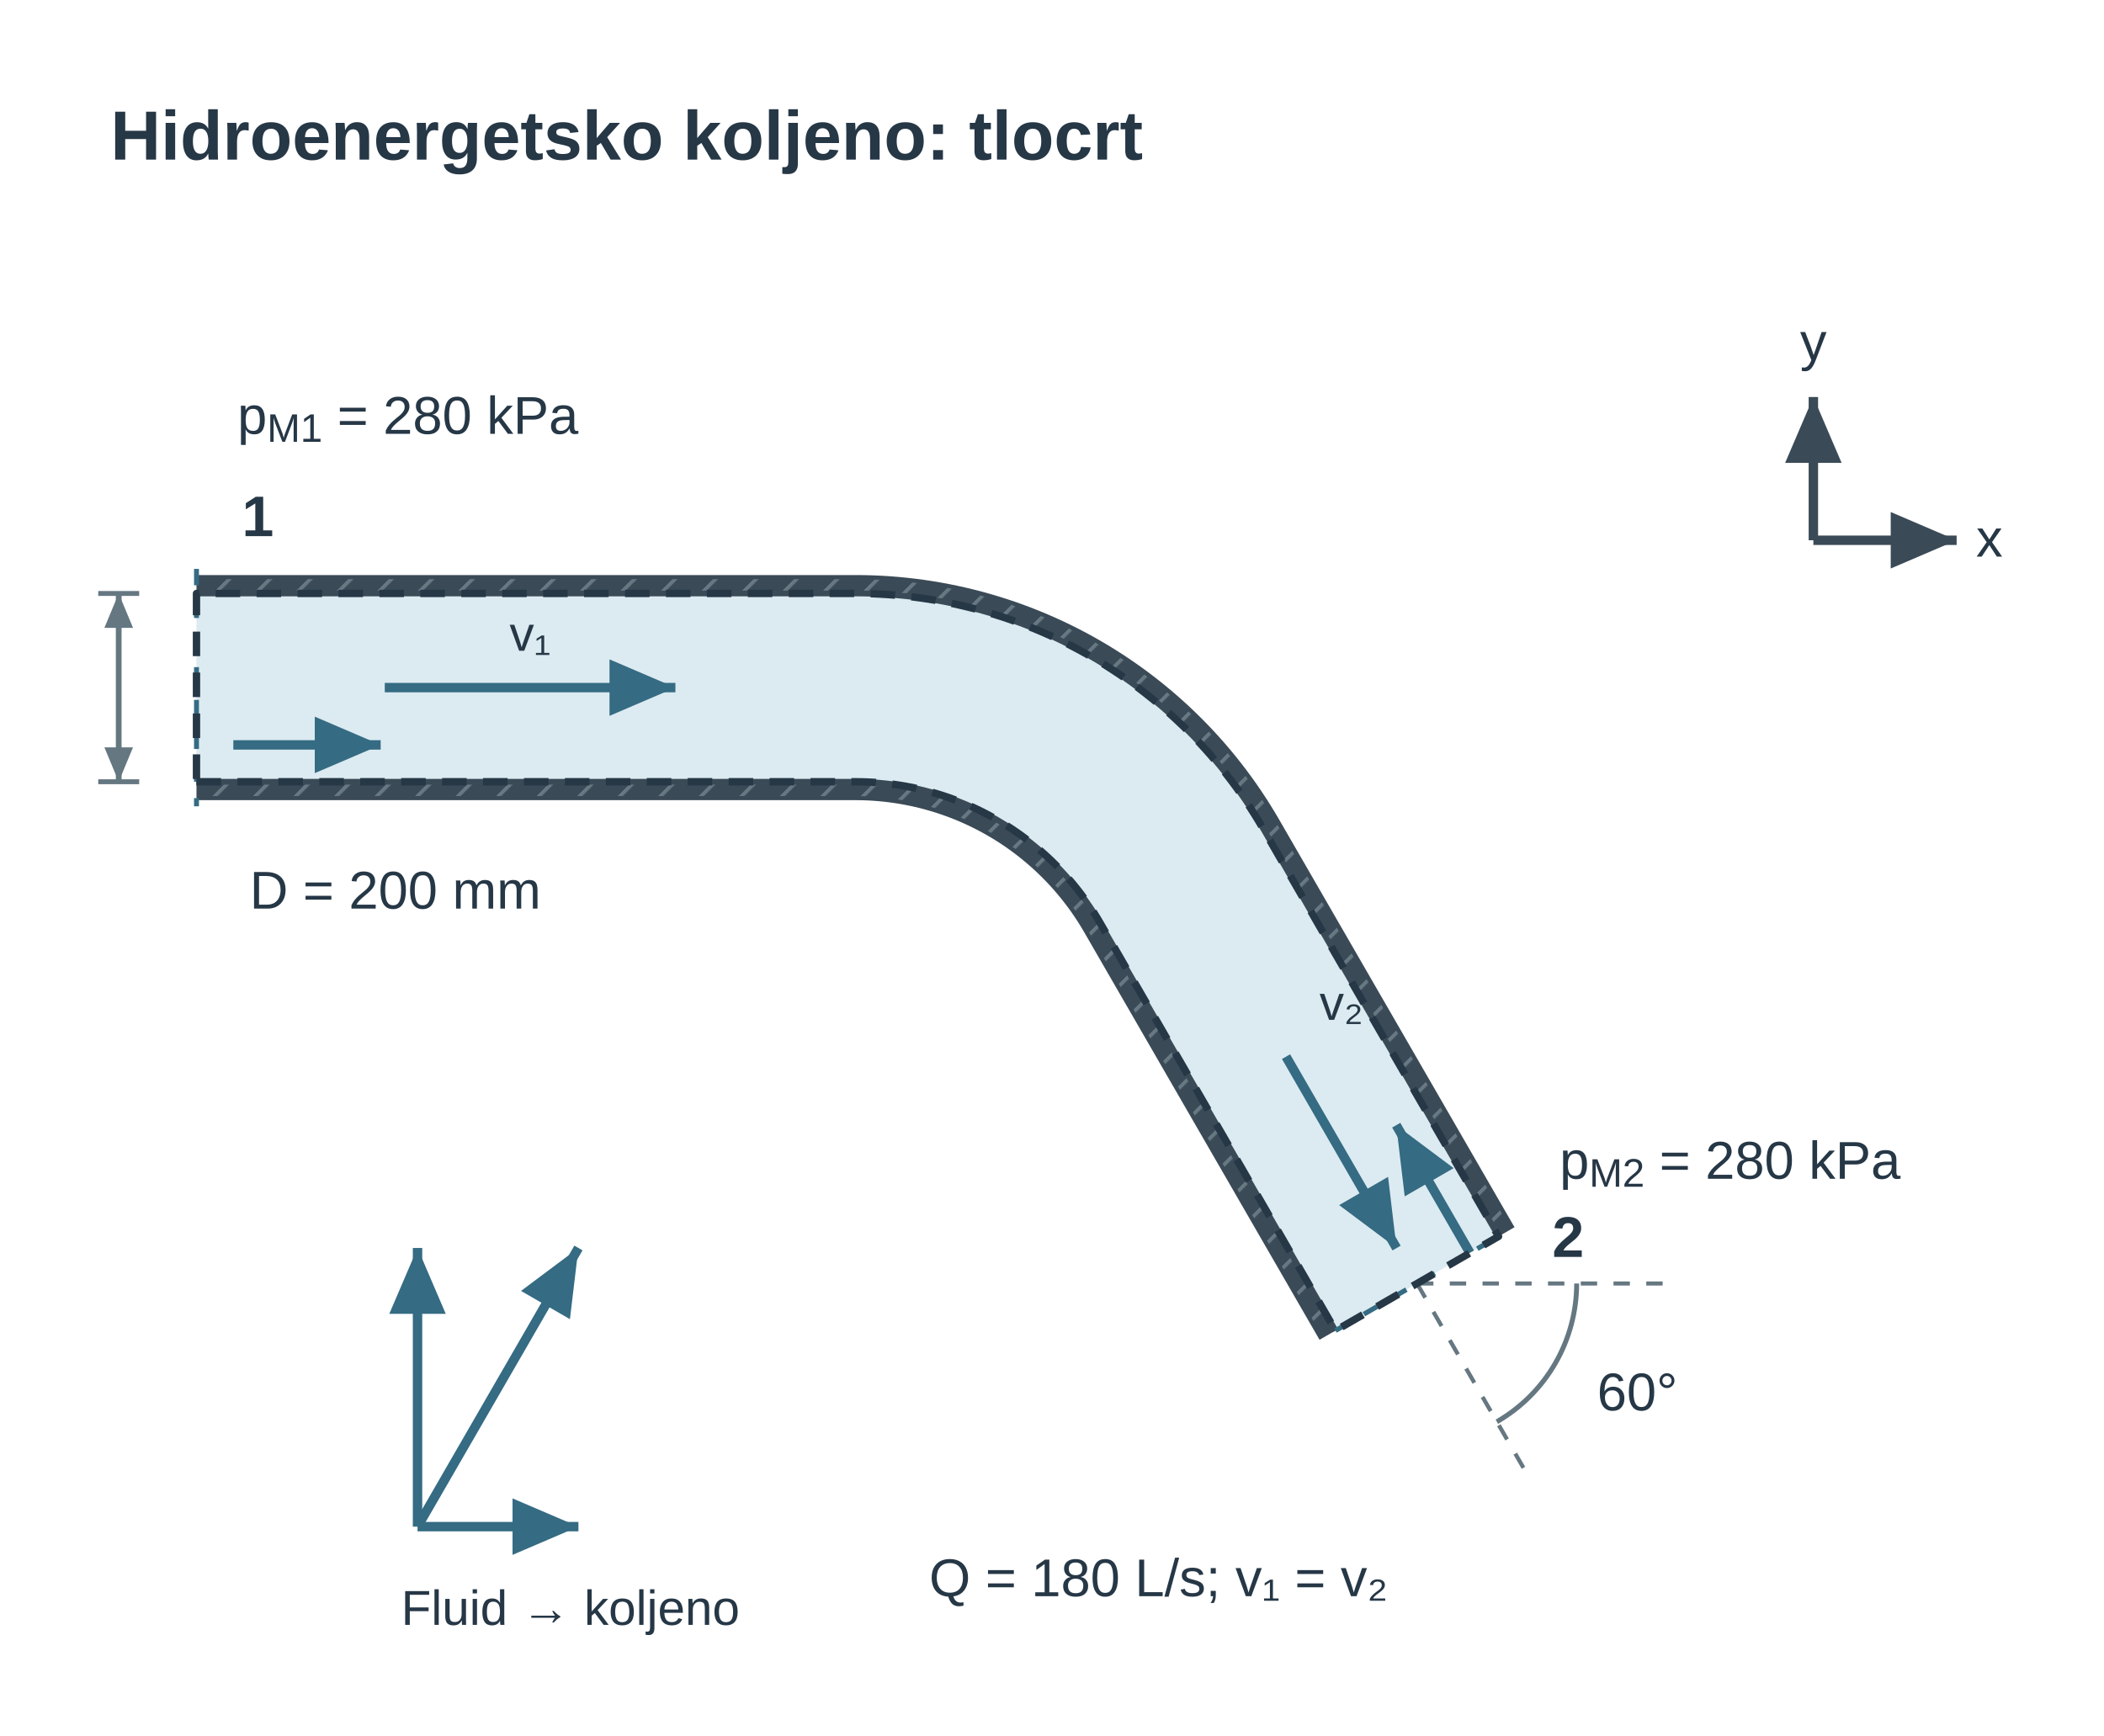
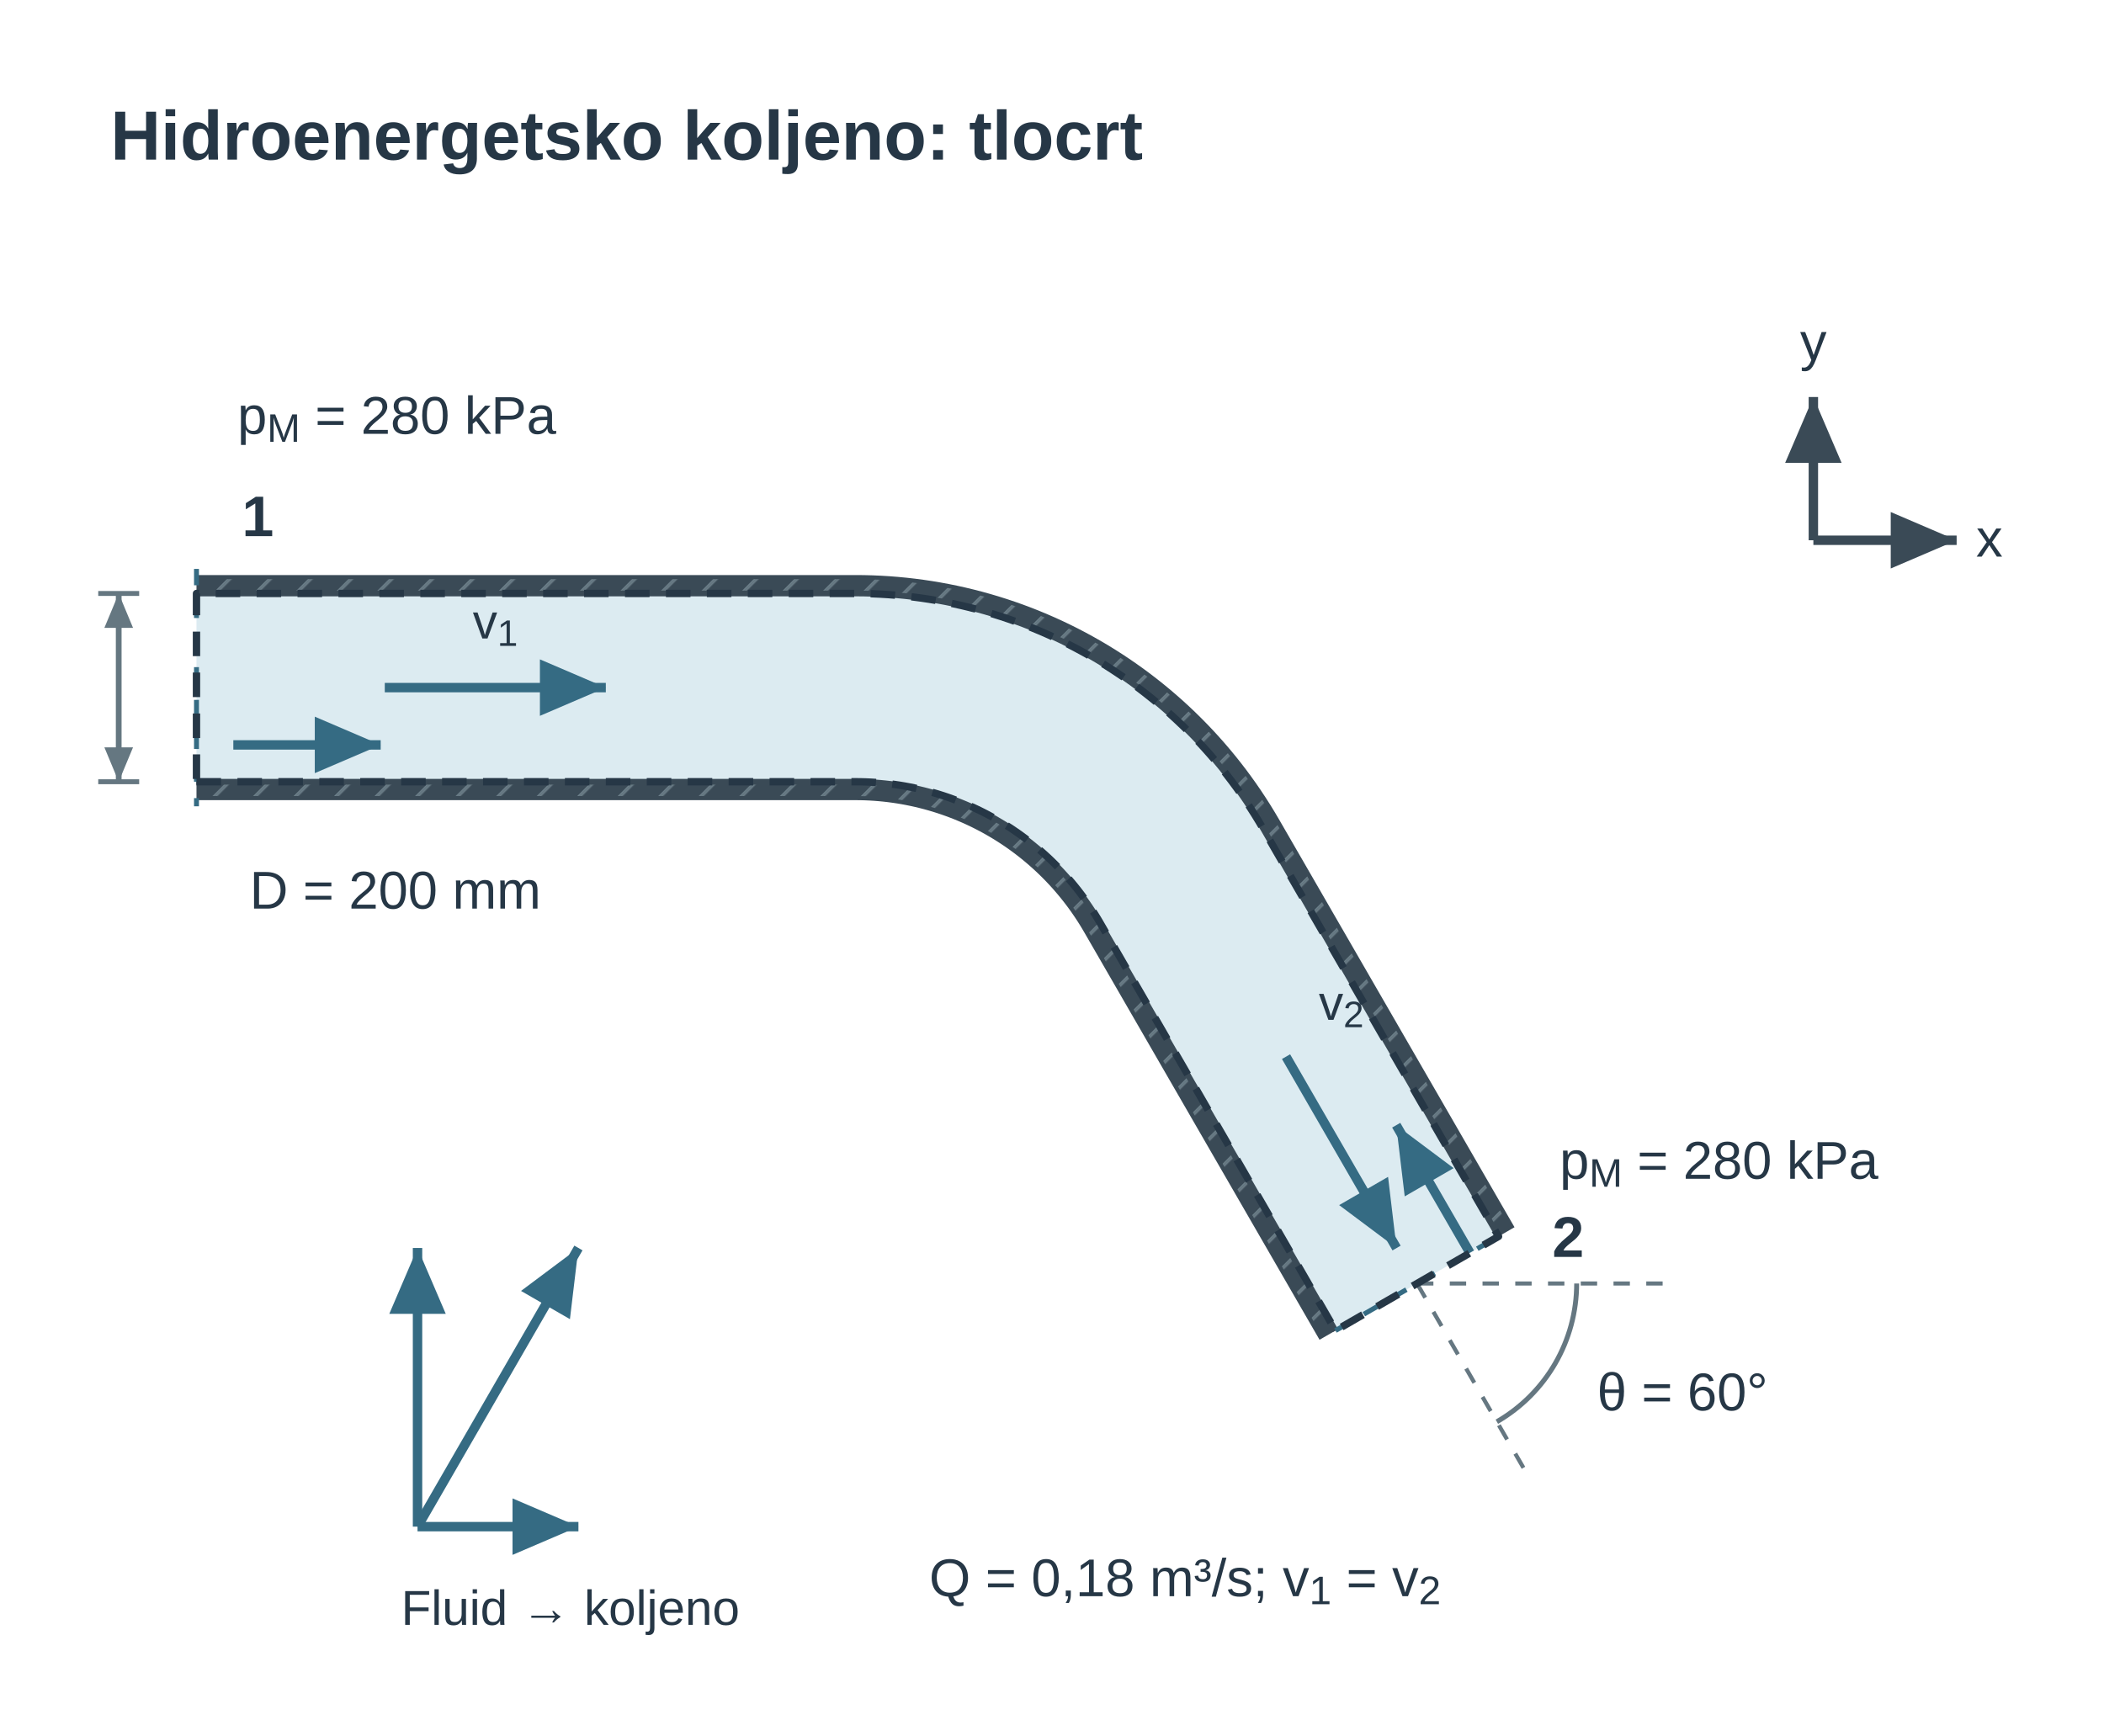
<svg xmlns="http://www.w3.org/2000/svg" viewBox="0 0 514 424" role="img" aria-labelledby="u10he_title u10he_desc" preserveAspectRatio="xMidYMid meet" style="display:block;width:100%;max-width:514px;height:auto;">
  <defs>
    <pattern id="u10he_hatch" width="7" height="7" patternUnits="userSpaceOnUse" patternTransform="rotate(45)">
      <line x1="0" y1="0" x2="0" y2="7" stroke="#657781" stroke-width="1.8" />
    </pattern>
    <marker id="u10he_v" markerWidth="7" markerHeight="6" refX="7" refY="3" orient="auto">
      <path d="M0 0 L7 3 L0 6 Z" fill="#356b83" />
    </marker>
    <marker id="u10he_dim" markerWidth="6" markerHeight="5" refX="6" refY="2.5" orient="auto-start-reverse">
      <path d="M0 0 L6 2.5 L0 5 Z" fill="#657781" />
    </marker>
    <marker id="u10he_dimSmall" markerWidth="3" markerHeight="3" refX="3" refY="1.5" orient="auto-start-reverse">
      <path d="M0 0 L3 1.5 L0 3 Z" fill="#356b83" />
    </marker>
    <marker id="u10he_forceMarker" markerWidth="7" markerHeight="6" refX="7" refY="3" orient="auto">
      <path d="M0 0 L7 3 L0 6 Z" fill="#356b83" />
    </marker>
    <marker id="u10he_pressureMarker" markerWidth="7" markerHeight="6" refX="7" refY="3" orient="auto">
      <path d="M0 0 L7 3 L0 6 Z" fill="#356b83" />
    </marker>
    <marker id="u10he_reactionMarker" markerWidth="7" markerHeight="6" refX="7" refY="3" orient="auto">
      <path d="M0 0 L7 3 L0 6 Z" fill="#356b83" />
    </marker>
    <marker id="u10he_axisMarker" markerWidth="7" markerHeight="6" refX="7" refY="3" orient="auto">
      <path d="M0 0 L7 3 L0 6 Z" fill="#3a4a56" />
    </marker>
  </defs>
  <g id="u10he_title-scene-1" transform="translate(-1 -10)">
    <g font-family="Arial, Liberation Sans, sans-serif" fill="#3a4a56">
      <text x="28" y="49" font-size="17" fill="#263746" text-anchor="start" font-weight="700">Hidroenergetsko koljeno: tlocrt</text>
      <path id="u10he_pipeouter0" d="M49 201 H210 L211.204 201.011 L212.408 201.042 L213.611 201.095 L214.813 201.168 L216.014 201.263 L217.212 201.378 L218.409 201.514 L219.603 201.672 L220.794 201.85 L221.982 202.048 L223.166 202.268 L224.346 202.508 L225.522 202.768 L226.693 203.05 L227.859 203.351 L229.019 203.673 L230.174 204.015 L231.322 204.377 L232.464 204.759 L233.599 205.161 L234.727 205.583 L235.848 206.024 L236.96 206.485 L238.065 206.965 L239.161 207.465 L240.248 207.983 L241.325 208.521 L242.394 209.077 L243.452 209.651 L244.5 210.244 L245.538 210.855 L246.564 211.485 L247.58 212.132 L248.584 212.796 L249.577 213.479 L250.557 214.178 L251.525 214.894 L252.481 215.627 L253.423 216.377 L254.352 217.143 L255.268 217.925 L256.17 218.723 L257.058 219.537 L257.931 220.366 L258.79 221.21 L259.634 222.069 L260.463 222.942 L261.277 223.83 L262.075 224.732 L262.857 225.648 L263.623 226.577 L264.373 227.519 L265.106 228.475 L265.822 229.443 L266.521 230.423 L267.204 231.416 L267.868 232.42 L268.515 233.436 L269.145 234.462 L269.756 235.5 L327.256 335.093" fill="none" stroke="#3a4a56" stroke-width="9" stroke-linecap="butt" stroke-linejoin="round" />
      <path d="M49 201 H210 L211.204 201.011 L212.408 201.042 L213.611 201.095 L214.813 201.168 L216.014 201.263 L217.212 201.378 L218.409 201.514 L219.603 201.672 L220.794 201.85 L221.982 202.048 L223.166 202.268 L224.346 202.508 L225.522 202.768 L226.693 203.05 L227.859 203.351 L229.019 203.673 L230.174 204.015 L231.322 204.377 L232.464 204.759 L233.599 205.161 L234.727 205.583 L235.848 206.024 L236.96 206.485 L238.065 206.965 L239.161 207.465 L240.248 207.983 L241.325 208.521 L242.394 209.077 L243.452 209.651 L244.5 210.244 L245.538 210.855 L246.564 211.485 L247.58 212.132 L248.584 212.796 L249.577 213.479 L250.557 214.178 L251.525 214.894 L252.481 215.627 L253.423 216.377 L254.352 217.143 L255.268 217.925 L256.17 218.723 L257.058 219.537 L257.931 220.366 L258.79 221.21 L259.634 222.069 L260.463 222.942 L261.277 223.83 L262.075 224.732 L262.857 225.648 L263.623 226.577 L264.373 227.519 L265.106 228.475 L265.822 229.443 L266.521 230.423 L267.204 231.416 L267.868 232.42 L268.515 233.436 L269.145 234.462 L269.756 235.5 L327.256 335.093" fill="none" stroke="url(#u10he_hatch)" stroke-width="7" stroke-linecap="butt" stroke-linejoin="round" />
      <path id="u10he_pipeouter1" d="M367.093 312.093 L309.593 212.5 L308.574 210.771 L307.526 209.059 L306.447 207.367 L305.339 205.693 L304.202 204.039 L303.037 202.405 L301.843 200.791 L300.621 199.199 L299.372 197.628 L298.095 196.079 L296.792 194.553 L295.462 193.05 L294.106 191.57 L292.724 190.114 L291.317 188.683 L289.886 187.276 L288.43 185.894 L286.95 184.538 L285.447 183.208 L283.921 181.905 L282.372 180.628 L280.801 179.379 L279.209 178.157 L277.595 176.963 L275.961 175.798 L274.307 174.661 L272.633 173.553 L270.941 172.474 L269.229 171.426 L267.5 170.407 L265.753 169.419 L263.989 168.461 L262.209 167.534 L260.413 166.639 L258.601 165.775 L256.775 164.942 L254.934 164.142 L253.08 163.374 L251.212 162.638 L249.332 161.935 L247.44 161.265 L245.537 160.629 L243.623 160.025 L241.698 159.455 L239.764 158.919 L237.821 158.416 L235.869 157.947 L233.91 157.513 L231.943 157.113 L229.97 156.747 L227.99 156.416 L226.005 156.119 L224.015 155.857 L222.021 155.63 L220.023 155.438 L218.022 155.28 L216.019 155.158 L214.013 155.07 L212.007 155.018 L210 155 H49" fill="none" stroke="#3a4a56" stroke-width="9" stroke-linecap="butt" stroke-linejoin="round" />
      <path d="M367.093 312.093 L309.593 212.5 L308.574 210.771 L307.526 209.059 L306.447 207.367 L305.339 205.693 L304.202 204.039 L303.037 202.405 L301.843 200.791 L300.621 199.199 L299.372 197.628 L298.095 196.079 L296.792 194.553 L295.462 193.05 L294.106 191.57 L292.724 190.114 L291.317 188.683 L289.886 187.276 L288.43 185.894 L286.95 184.538 L285.447 183.208 L283.921 181.905 L282.372 180.628 L280.801 179.379 L279.209 178.157 L277.595 176.963 L275.961 175.798 L274.307 174.661 L272.633 173.553 L270.941 172.474 L269.229 171.426 L267.5 170.407 L265.753 169.419 L263.989 168.461 L262.209 167.534 L260.413 166.639 L258.601 165.775 L256.775 164.942 L254.934 164.142 L253.08 163.374 L251.212 162.638 L249.332 161.935 L247.44 161.265 L245.537 160.629 L243.623 160.025 L241.698 159.455 L239.764 158.919 L237.821 158.416 L235.869 157.947 L233.91 157.513 L231.943 157.113 L229.97 156.747 L227.99 156.416 L226.005 156.119 L224.015 155.857 L222.021 155.63 L220.023 155.438 L218.022 155.28 L216.019 155.158 L214.013 155.07 L212.007 155.018 L210 155 H49" fill="none" stroke="url(#u10he_hatch)" stroke-width="7" stroke-linecap="butt" stroke-linejoin="round" />
      <path id="u10he_pipefluid" d="M49 201 H210 L211.204 201.011 L212.408 201.042 L213.611 201.095 L214.813 201.168 L216.014 201.263 L217.212 201.378 L218.409 201.514 L219.603 201.672 L220.794 201.85 L221.982 202.048 L223.166 202.268 L224.346 202.508 L225.522 202.768 L226.693 203.05 L227.859 203.351 L229.019 203.673 L230.174 204.015 L231.322 204.377 L232.464 204.759 L233.599 205.161 L234.727 205.583 L235.848 206.024 L236.96 206.485 L238.065 206.965 L239.161 207.465 L240.248 207.983 L241.325 208.521 L242.394 209.077 L243.452 209.651 L244.5 210.244 L245.538 210.855 L246.564 211.485 L247.58 212.132 L248.584 212.796 L249.577 213.479 L250.557 214.178 L251.525 214.894 L252.481 215.627 L253.423 216.377 L254.352 217.143 L255.268 217.925 L256.17 218.723 L257.058 219.537 L257.931 220.366 L258.79 221.21 L259.634 222.069 L260.463 222.942 L261.277 223.83 L262.075 224.732 L262.857 225.648 L263.623 226.577 L264.373 227.519 L265.106 228.475 L265.822 229.443 L266.521 230.423 L267.204 231.416 L267.868 232.42 L268.515 233.436 L269.145 234.462 L269.756 235.5 L327.256 335.093 L367.093 312.093 L309.593 212.5 L308.574 210.771 L307.526 209.059 L306.447 207.367 L305.339 205.693 L304.202 204.039 L303.037 202.405 L301.843 200.791 L300.621 199.199 L299.372 197.628 L298.095 196.079 L296.792 194.553 L295.462 193.05 L294.106 191.57 L292.724 190.114 L291.317 188.683 L289.886 187.276 L288.43 185.894 L286.95 184.538 L285.447 183.208 L283.921 181.905 L282.372 180.628 L280.801 179.379 L279.209 178.157 L277.595 176.963 L275.961 175.798 L274.307 174.661 L272.633 173.553 L270.941 172.474 L269.229 171.426 L267.5 170.407 L265.753 169.419 L263.989 168.461 L262.209 167.534 L260.413 166.639 L258.601 165.775 L256.775 164.942 L254.934 164.142 L253.08 163.374 L251.212 162.638 L249.332 161.935 L247.44 161.265 L245.537 160.629 L243.623 160.025 L241.698 159.455 L239.764 158.919 L237.821 158.416 L235.869 157.947 L233.91 157.513 L231.943 157.113 L229.97 156.747 L227.99 156.416 L226.005 156.119 L224.015 155.857 L222.021 155.63 L220.023 155.438 L218.022 155.28 L216.019 155.158 L214.013 155.07 L212.007 155.018 L210 155 H49 Z" fill="#dcebf1" stroke="none" stroke-width="1.8" />
      <path id="u10he_pipewall0" d="M49 201 H210 L211.204 201.011 L212.408 201.042 L213.611 201.095 L214.813 201.168 L216.014 201.263 L217.212 201.378 L218.409 201.514 L219.603 201.672 L220.794 201.85 L221.982 202.048 L223.166 202.268 L224.346 202.508 L225.522 202.768 L226.693 203.05 L227.859 203.351 L229.019 203.673 L230.174 204.015 L231.322 204.377 L232.464 204.759 L233.599 205.161 L234.727 205.583 L235.848 206.024 L236.96 206.485 L238.065 206.965 L239.161 207.465 L240.248 207.983 L241.325 208.521 L242.394 209.077 L243.452 209.651 L244.5 210.244 L245.538 210.855 L246.564 211.485 L247.58 212.132 L248.584 212.796 L249.577 213.479 L250.557 214.178 L251.525 214.894 L252.481 215.627 L253.423 216.377 L254.352 217.143 L255.268 217.925 L256.17 218.723 L257.058 219.537 L257.931 220.366 L258.79 221.21 L259.634 222.069 L260.463 222.942 L261.277 223.83 L262.075 224.732 L262.857 225.648 L263.623 226.577 L264.373 227.519 L265.106 228.475 L265.822 229.443 L266.521 230.423 L267.204 231.416 L267.868 232.42 L268.515 233.436 L269.145 234.462 L269.756 235.5 L327.256 335.093" fill="none" stroke="#3a4a56" stroke-width="1.4" />
      <path id="u10he_pipewall1" d="M367.093 312.093 L309.593 212.5 L308.574 210.771 L307.526 209.059 L306.447 207.367 L305.339 205.693 L304.202 204.039 L303.037 202.405 L301.843 200.791 L300.621 199.199 L299.372 197.628 L298.095 196.079 L296.792 194.553 L295.462 193.05 L294.106 191.57 L292.724 190.114 L291.317 188.683 L289.886 187.276 L288.43 185.894 L286.95 184.538 L285.447 183.208 L283.921 181.905 L282.372 180.628 L280.801 179.379 L279.209 178.157 L277.595 176.963 L275.961 175.798 L274.307 174.661 L272.633 173.553 L270.941 172.474 L269.229 171.426 L267.5 170.407 L265.753 169.419 L263.989 168.461 L262.209 167.534 L260.413 166.639 L258.601 165.775 L256.775 164.942 L254.934 164.142 L253.08 163.374 L251.212 162.638 L249.332 161.935 L247.44 161.265 L245.537 160.629 L243.623 160.025 L241.698 159.455 L239.764 158.919 L237.821 158.416 L235.869 157.947 L233.91 157.513 L231.943 157.113 L229.97 156.747 L227.99 156.416 L226.005 156.119 L224.015 155.857 L222.021 155.63 L220.023 155.438 L218.022 155.28 L216.019 155.158 L214.013 155.07 L212.007 155.018 L210 155 H49" fill="none" stroke="#3a4a56" stroke-width="1.4" />
      <line id="u10he_section1" x1="49" y1="149" x2="49" y2="207" stroke="#356b83" stroke-width="1.2" stroke-dasharray="4 4" />
      <text x="64" y="141" font-size="14" fill="#263746" text-anchor="middle" font-weight="700">1</text>
      <line id="u10he_section2" x1="327.256" y1="335.093" x2="367.093" y2="312.093" stroke="#356b83" stroke-width="1.2" stroke-dasharray="4 4" />
      <text x="384.093" y="317.093" font-size="14" fill="#263746" text-anchor="middle" font-weight="700">2</text>
-       <path id="u10he_inflow" d="M95 178 L166 178" fill="none" stroke="#356b83" stroke-width="2.3" marker-end="url(#u10he_v)" />
-       <text x="130.5" y="169" font-size="12" fill="#263746" text-anchor="middle">v₁</text>
+       <path id="u10he_inflow" d="M95 178 L149 178" fill="none" stroke="#356b83" stroke-width="2.3" marker-end="url(#u10he_v)" />
+       <text x="122.0" y="166" font-size="12" fill="#263746" text-anchor="middle">v<tspan baseline-shift="sub" font-size="0.75em">1</tspan>
+       </text>
      <path id="u10he_outflow" d="M315.174 268.167 L342.174 314.933" fill="none" stroke="#356b83" stroke-width="2.3" marker-end="url(#u10he_v)" />
-       <text x="328.674" y="259.167" font-size="12" fill="#263746" text-anchor="middle">v₂</text>
+       <text x="328.674" y="259.167" font-size="12" fill="#263746" text-anchor="middle">v<tspan baseline-shift="sub" font-size="0.75em">2</tspan>
+       </text>
      <path id="u10he_pressure1" d="M58 192 L94 192" fill="none" stroke="#356b83" stroke-width="2.3" marker-end="url(#u10he_pressureMarker)" />
      <path id="u10he_pressure2" d="M360.093 316.093 L342.093 284.916" fill="none" stroke="#356b83" stroke-width="2.3" marker-end="url(#u10he_pressureMarker)" />
-       <text x="59" y="116" font-size="13" fill="#263746" text-anchor="start">p<tspan baseline-shift="sub" font-size="0.75em">M1</tspan> = 280 kPa</text>
-       <text x="382" y="298" font-size="13" fill="#263746" text-anchor="start">p<tspan baseline-shift="sub" font-size="0.75em">M2</tspan> = 280 kPa</text>
+       <text x="59" y="116" font-size="13" fill="#263746" text-anchor="start">p<tspan baseline-shift="sub" font-size="0.75em">M</tspan> = 280 kPa</text>
+       <text x="382" y="298" font-size="13" fill="#263746" text-anchor="start">p<tspan baseline-shift="sub" font-size="0.75em">M</tspan> = 280 kPa</text>
      <line x1="25" y1="155" x2="35" y2="155" stroke="#657781" stroke-width="1.2" />
      <line x1="25" y1="201" x2="35" y2="201" stroke="#657781" stroke-width="1.2" />
      <path id="u10he_D1" d="M30 155 L30 201" fill="none" stroke="#657781" stroke-width="1.4" marker-start="url(#u10he_dim)" marker-end="url(#u10he_dim)" />
      <text x="62" y="232" font-size="13" fill="#263746" text-anchor="start">D = 200 mm</text>
      <line x1="347.174" y1="323.593" x2="408.174" y2="323.593" stroke="#657781" stroke-width="1" stroke-dasharray="4 4" />
      <line x1="347.174" y1="323.593" x2="373.174" y2="368.626" stroke="#657781" stroke-width="1" stroke-dasharray="4 4" />
      <path d="M386.174 323.593 A39 39 0 0 1 366.674 357.368" fill="none" stroke="#657781" stroke-width="1.2" />
-       <text x="391.174" y="354.593" font-size="13" fill="#263746" text-anchor="start">60°</text>
+       <text x="391.174" y="354.593" font-size="13" fill="#263746" text-anchor="start">θ = 60°</text>
      <path d="M444 142 L479 142" fill="none" stroke="#3a4a56" stroke-width="2.3" marker-end="url(#u10he_axisMarker)" />
      <text x="487" y="146" font-size="13" fill="#263746" text-anchor="middle">x</text>
      <path d="M444 142 L444 107" fill="none" stroke="#3a4a56" stroke-width="2.3" marker-end="url(#u10he_axisMarker)" />
      <text x="444" y="98" font-size="13" fill="#263746" text-anchor="middle">y</text>
      <path id="u10he_forcex" d="M103 383 L142.308 383" fill="none" stroke="#356b83" stroke-width="2.3" marker-end="url(#u10he_forceMarker)" />
      <path id="u10he_forcey" d="M103 383 L103 314.916" fill="none" stroke="#356b83" stroke-width="2.3" marker-end="url(#u10he_forceMarker)" />
      <path id="u10he_forceresultant" d="M103 383 L142.308 314.916" fill="none" stroke="#356b83" stroke-width="2.3" marker-end="url(#u10he_forceMarker)" />
      <text x="99" y="407" font-size="12" fill="#263746" text-anchor="start">Fluid → koljeno</text>
-       <text x="228" y="400" font-size="13" fill="#263746" text-anchor="start">Q = 180 L/s; v₁ = v₂</text>
+       <text x="228" y="400" font-size="13" fill="#263746" text-anchor="start">Q = 0,18 m³/s; v<tspan baseline-shift="sub" font-size="0.75em">1</tspan> = v<tspan baseline-shift="sub" font-size="0.75em">2</tspan>
+       </text>
      <path id="u10he_pipecontrolVolume" d="M49 201 H210 L211.204 201.011 L212.408 201.042 L213.611 201.095 L214.813 201.168 L216.014 201.263 L217.212 201.378 L218.409 201.514 L219.603 201.672 L220.794 201.85 L221.982 202.048 L223.166 202.268 L224.346 202.508 L225.522 202.768 L226.693 203.05 L227.859 203.351 L229.019 203.673 L230.174 204.015 L231.322 204.377 L232.464 204.759 L233.599 205.161 L234.727 205.583 L235.848 206.024 L236.96 206.485 L238.065 206.965 L239.161 207.465 L240.248 207.983 L241.325 208.521 L242.394 209.077 L243.452 209.651 L244.5 210.244 L245.538 210.855 L246.564 211.485 L247.58 212.132 L248.584 212.796 L249.577 213.479 L250.557 214.178 L251.525 214.894 L252.481 215.627 L253.423 216.377 L254.352 217.143 L255.268 217.925 L256.17 218.723 L257.058 219.537 L257.931 220.366 L258.79 221.21 L259.634 222.069 L260.463 222.942 L261.277 223.83 L262.075 224.732 L262.857 225.648 L263.623 226.577 L264.373 227.519 L265.106 228.475 L265.822 229.443 L266.521 230.423 L267.204 231.416 L267.868 232.42 L268.515 233.436 L269.145 234.462 L269.756 235.5 L327.256 335.093 L367.093 312.093 L309.593 212.5 L308.574 210.771 L307.526 209.059 L306.447 207.367 L305.339 205.693 L304.202 204.039 L303.037 202.405 L301.843 200.791 L300.621 199.199 L299.372 197.628 L298.095 196.079 L296.792 194.553 L295.462 193.05 L294.106 191.57 L292.724 190.114 L291.317 188.683 L289.886 187.276 L288.43 185.894 L286.95 184.538 L285.447 183.208 L283.921 181.905 L282.372 180.628 L280.801 179.379 L279.209 178.157 L277.595 176.963 L275.961 175.798 L274.307 174.661 L272.633 173.553 L270.941 172.474 L269.229 171.426 L267.5 170.407 L265.753 169.419 L263.989 168.461 L262.209 167.534 L260.413 166.639 L258.601 165.775 L256.775 164.942 L254.934 164.142 L253.08 163.374 L251.212 162.638 L249.332 161.935 L247.44 161.265 L245.537 160.629 L243.623 160.025 L241.698 159.455 L239.764 158.919 L237.821 158.416 L235.869 157.947 L233.91 157.513 L231.943 157.113 L229.97 156.747 L227.99 156.416 L226.005 156.119 L224.015 155.857 L222.021 155.63 L220.023 155.438 L218.022 155.28 L216.019 155.158 L214.013 155.07 L212.007 155.018 L210 155 H49 Z" fill="none" stroke="#263746" stroke-width="1.8" stroke-dasharray="6 4" stroke-linejoin="round" data-mf1-role="control-volume" />
    </g>
  </g>
</svg>
